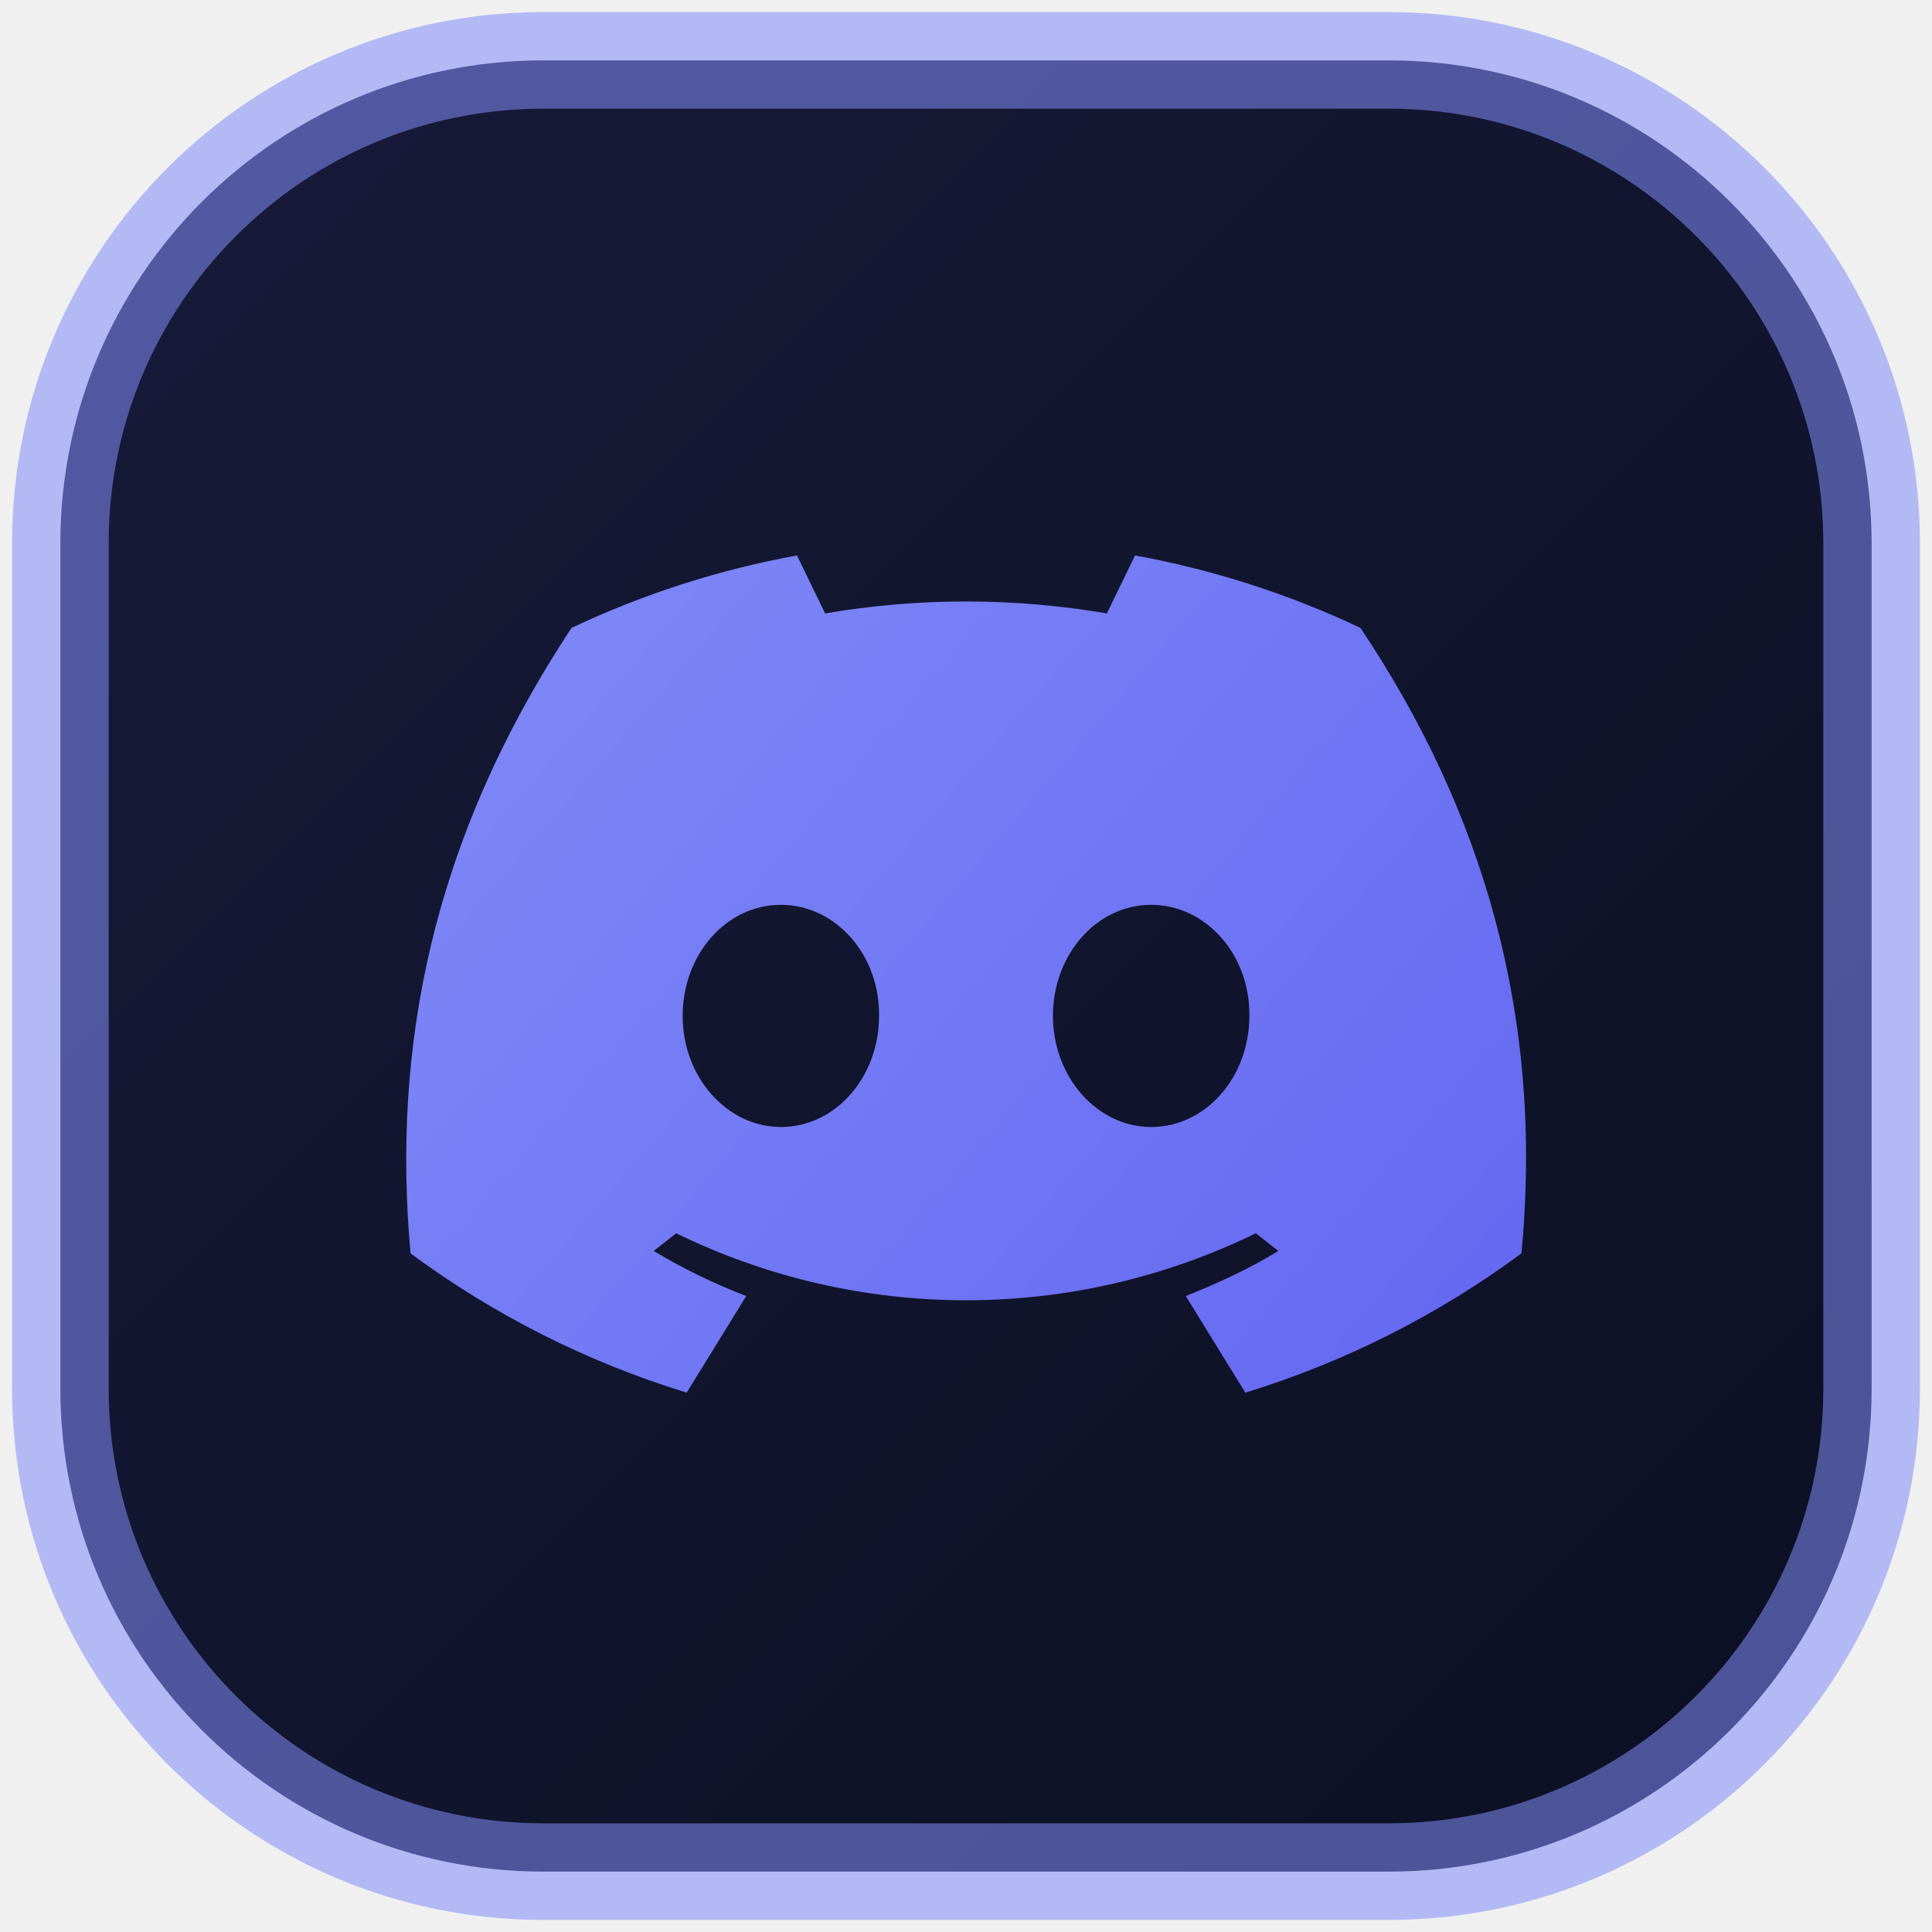
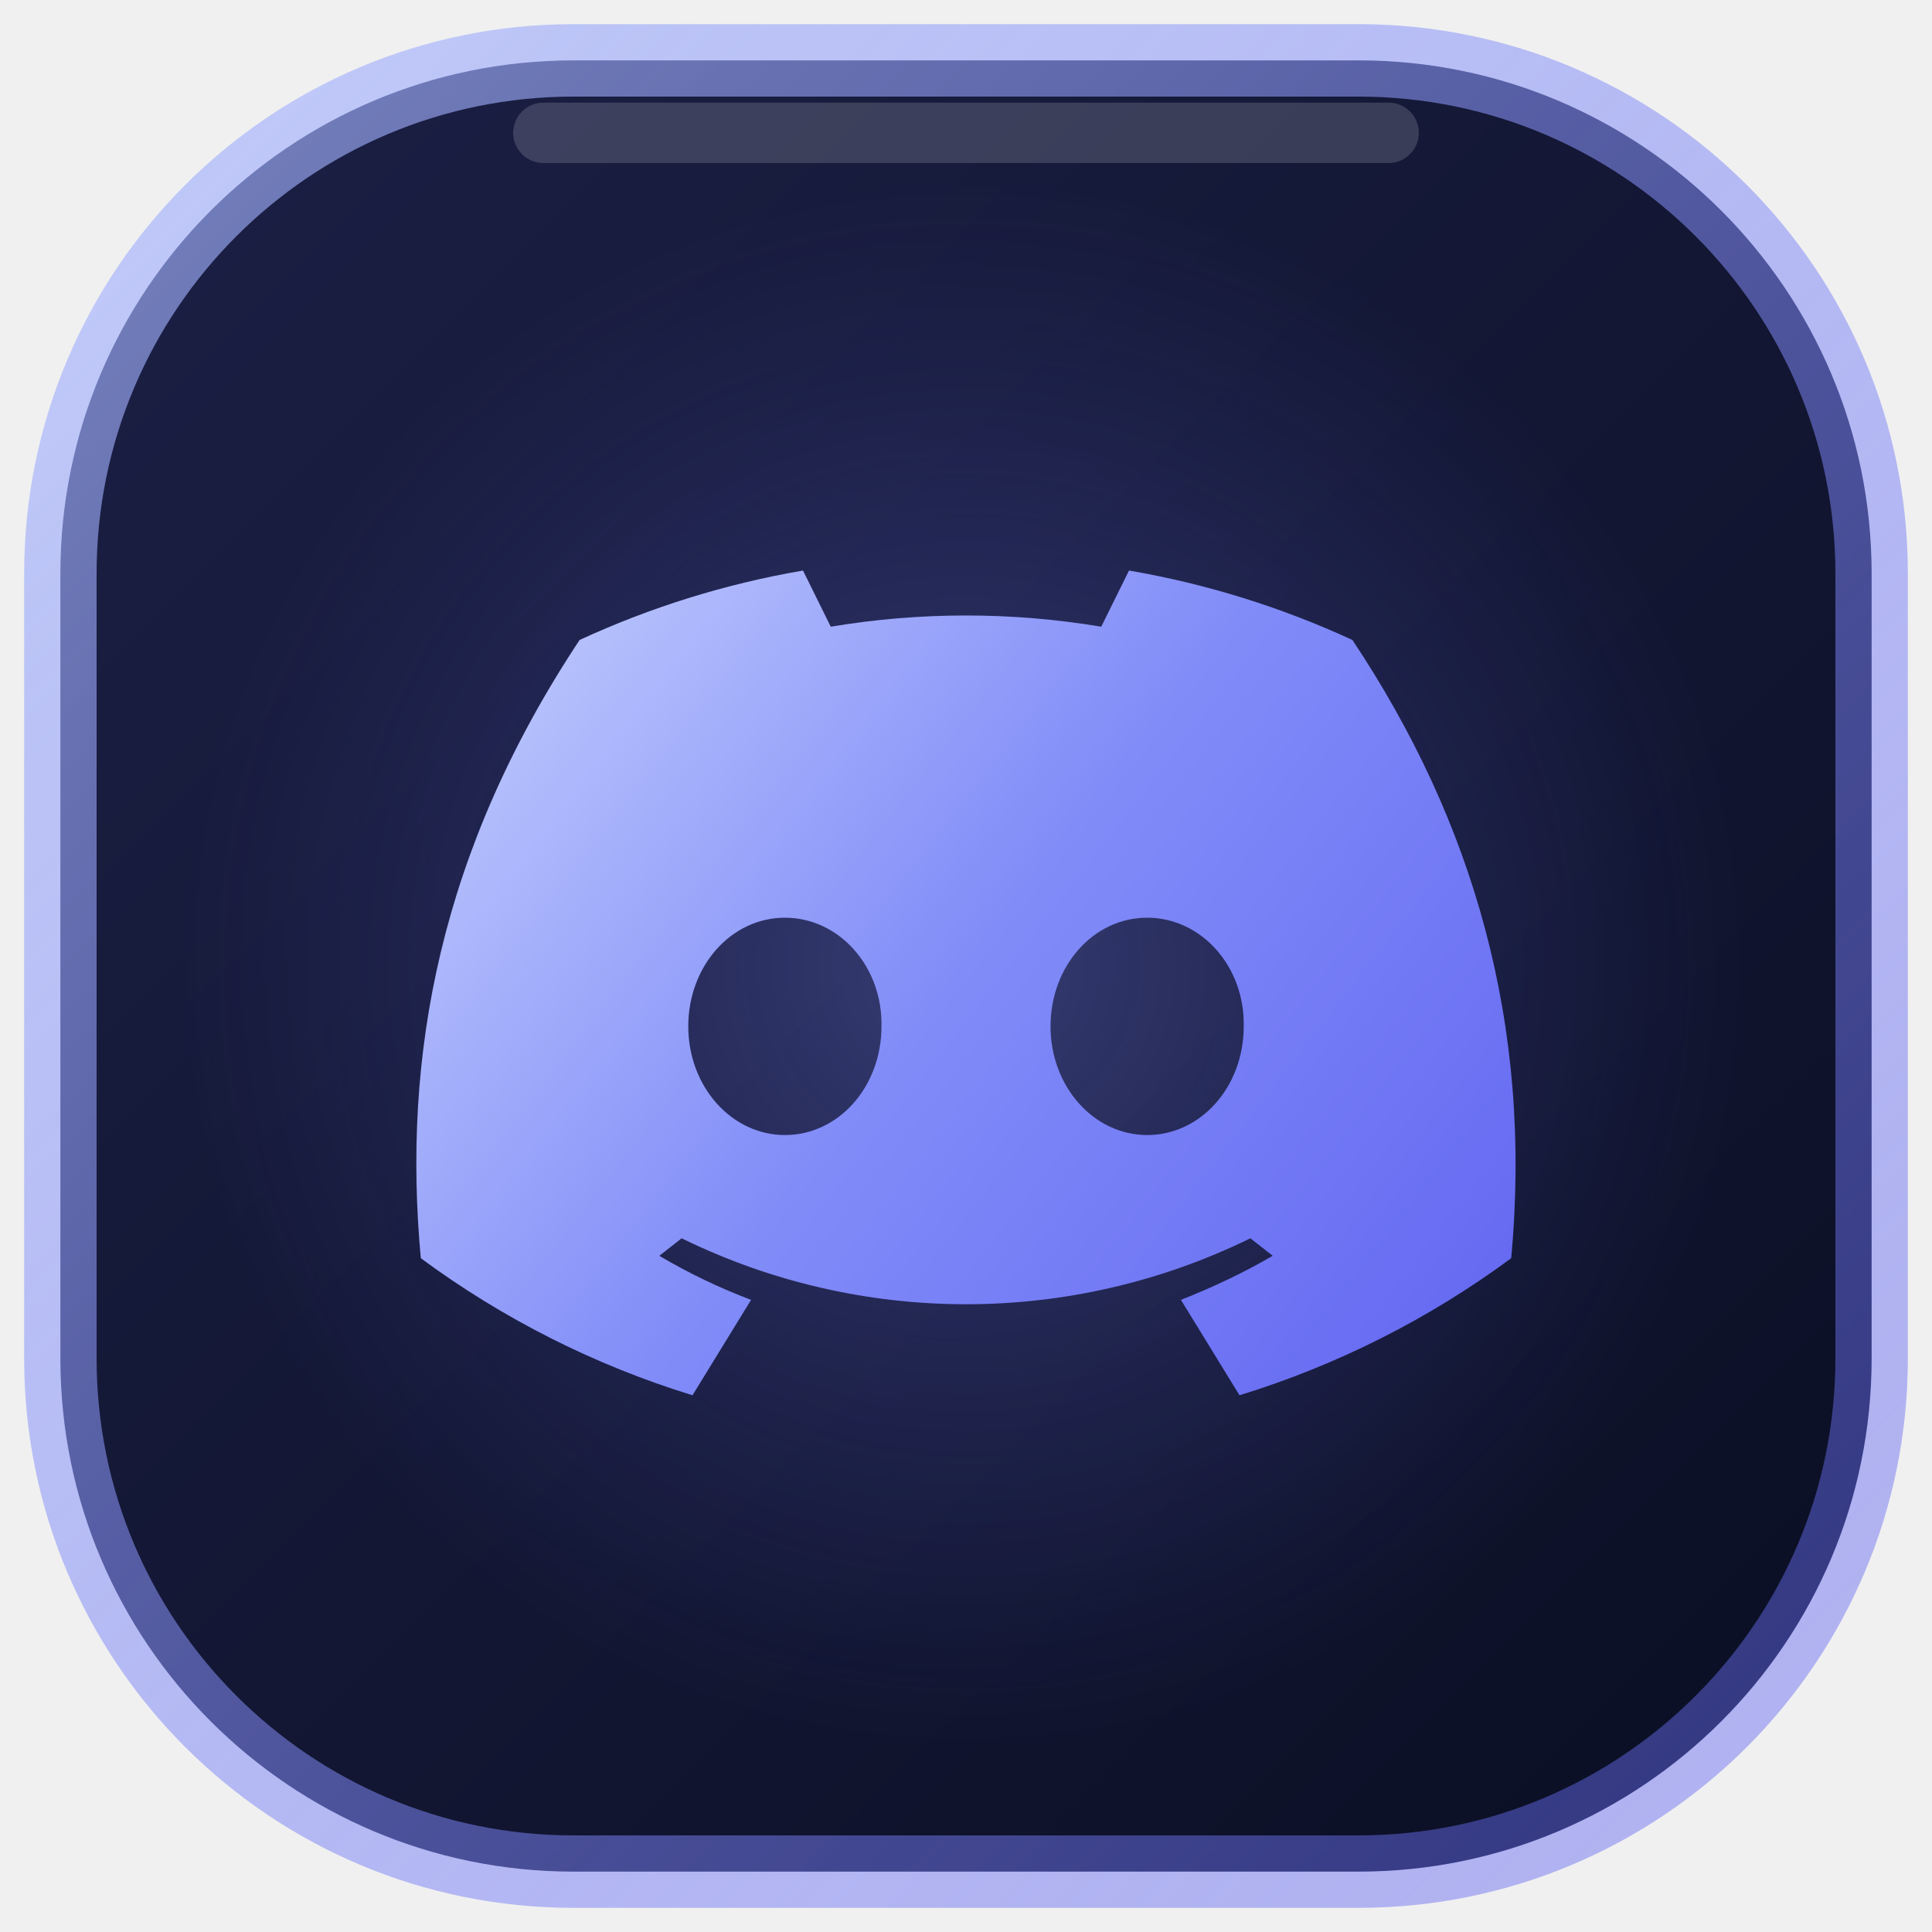
- <svg xmlns="http://www.w3.org/2000/svg" viewBox="0 0 24 24" width="24" height="24" fill="none">
+ <svg xmlns="http://www.w3.org/2000/svg" viewBox="0 0 32 32" width="32" height="32" fill="none">
  <defs>
-     <linearGradient id="bg" x1="0" y1="0" x2="24" y2="24" gradientUnits="userSpaceOnUse">
-       <stop offset="0%" stop-color="#181b3a" />
-       <stop offset="100%" stop-color="#0b0f22" />
+     <linearGradient id="bg" x1="2" y1="2" x2="30" y2="30" gradientUnits="userSpaceOnUse">
+       <stop offset="0%" stop-color="#1b1f44" />
+       <stop offset="100%" stop-color="#0b0f24" />
    </linearGradient>
-     <linearGradient id="dc" x1="5" y1="6" x2="19" y2="18" gradientUnits="userSpaceOnUse">
-       <stop offset="0%" stop-color="#818cf8" />
+     <radialGradient id="gl" cx="16" cy="16" r="13" gradientUnits="userSpaceOnUse">
+       <stop offset="0%" stop-color="#818cf8" stop-opacity="0.32" />
+       <stop offset="100%" stop-color="#6366f1" stop-opacity="0" />
+     </radialGradient>
+     <linearGradient id="bd" x1="2" y1="2" x2="30" y2="30" gradientUnits="userSpaceOnUse">
+       <stop offset="0%" stop-color="#a5b4fc" stop-opacity="0.65" />
+       <stop offset="100%" stop-color="#6366f1" stop-opacity="0.45" />
+     </linearGradient>
+     <linearGradient id="dc" x1="7" y1="9" x2="25" y2="23" gradientUnits="userSpaceOnUse">
+       <stop offset="0%" stop-color="#c7d2fe" />
+       <stop offset="50%" stop-color="#818cf8" />
      <stop offset="100%" stop-color="#6366f1" />
    </linearGradient>
  </defs>
-   <rect x="0.75" y="0.75" width="22.5" height="22.5" rx="6" fill="url(#bg)" stroke="#818cf8" stroke-opacity="0.55" stroke-width="1.2" />
-   <path d="M16.9 7.8a11.3 11.3 0 0 0-2.8-.9l-.35.72a10.4 10.4 0 0 0-3.5 0L9.9 6.9a11.3 11.3 0 0 0-2.8.9C5.35 10.45 4.87 13.03 5.1 15.57a11.4 11.4 0 0 0 3.43 1.73l.74-1.2a7.4 7.4 0 0 1-1.15-.56l.28-.22a8.2 8.2 0 0 0 7.2 0l.28.22c-.36.22-.75.4-1.15.56l.74 1.2a11.4 11.4 0 0 0 3.43-1.73c.28-2.95-.48-5.5-2-7.77ZM9.7 14c-.67 0-1.22-.62-1.22-1.38s.54-1.38 1.22-1.38c.68 0 1.23.62 1.22 1.38 0 .76-.54 1.38-1.22 1.38Zm4.6 0c-.67 0-1.22-.62-1.22-1.38s.54-1.38 1.22-1.38c.68 0 1.23.62 1.22 1.38 0 .76-.54 1.38-1.22 1.38Z" fill="url(#dc)" />
+   <rect x="1" y="1" width="30" height="30" rx="8.5" fill="url(#bg)" stroke="url(#bd)" stroke-width="1.2" />
+   <rect x="2" y="2" width="28" height="28" rx="7.5" fill="url(#gl)" />
+   <path d="M9 2.2h14" stroke="#ffffff" stroke-opacity="0.16" stroke-width="1" stroke-linecap="round" />
+   <path d="M22.4 10.6a14.8 14.8 0 0 0-3.7-1.15l-.46.93a13.6 13.6 0 0 0-4.48 0l-.46-.93a14.8 14.8 0 0 0-3.7 1.15C7.28 14.1 6.66 17.5 6.97 20.84a15 15 0 0 0 4.5 2.27l.97-1.58a9.8 9.8 0 0 1-1.52-.73l.37-.29a10.7 10.7 0 0 0 9.42 0l.37.29c-.48.28-.99.52-1.52.73l.97 1.58a15 15 0 0 0 4.5-2.27c.36-3.87-.63-7.24-2.63-10.24ZM13 18.8c-.88 0-1.6-.8-1.6-1.8s.71-1.8 1.6-1.8c.9 0 1.62.81 1.6 1.8 0 1-.71 1.8-1.6 1.8Zm6 0c-.88 0-1.6-.8-1.6-1.8s.71-1.8 1.6-1.8c.9 0 1.62.81 1.6 1.8 0 1-.71 1.8-1.6 1.8Z" fill="url(#dc)" />
</svg>
